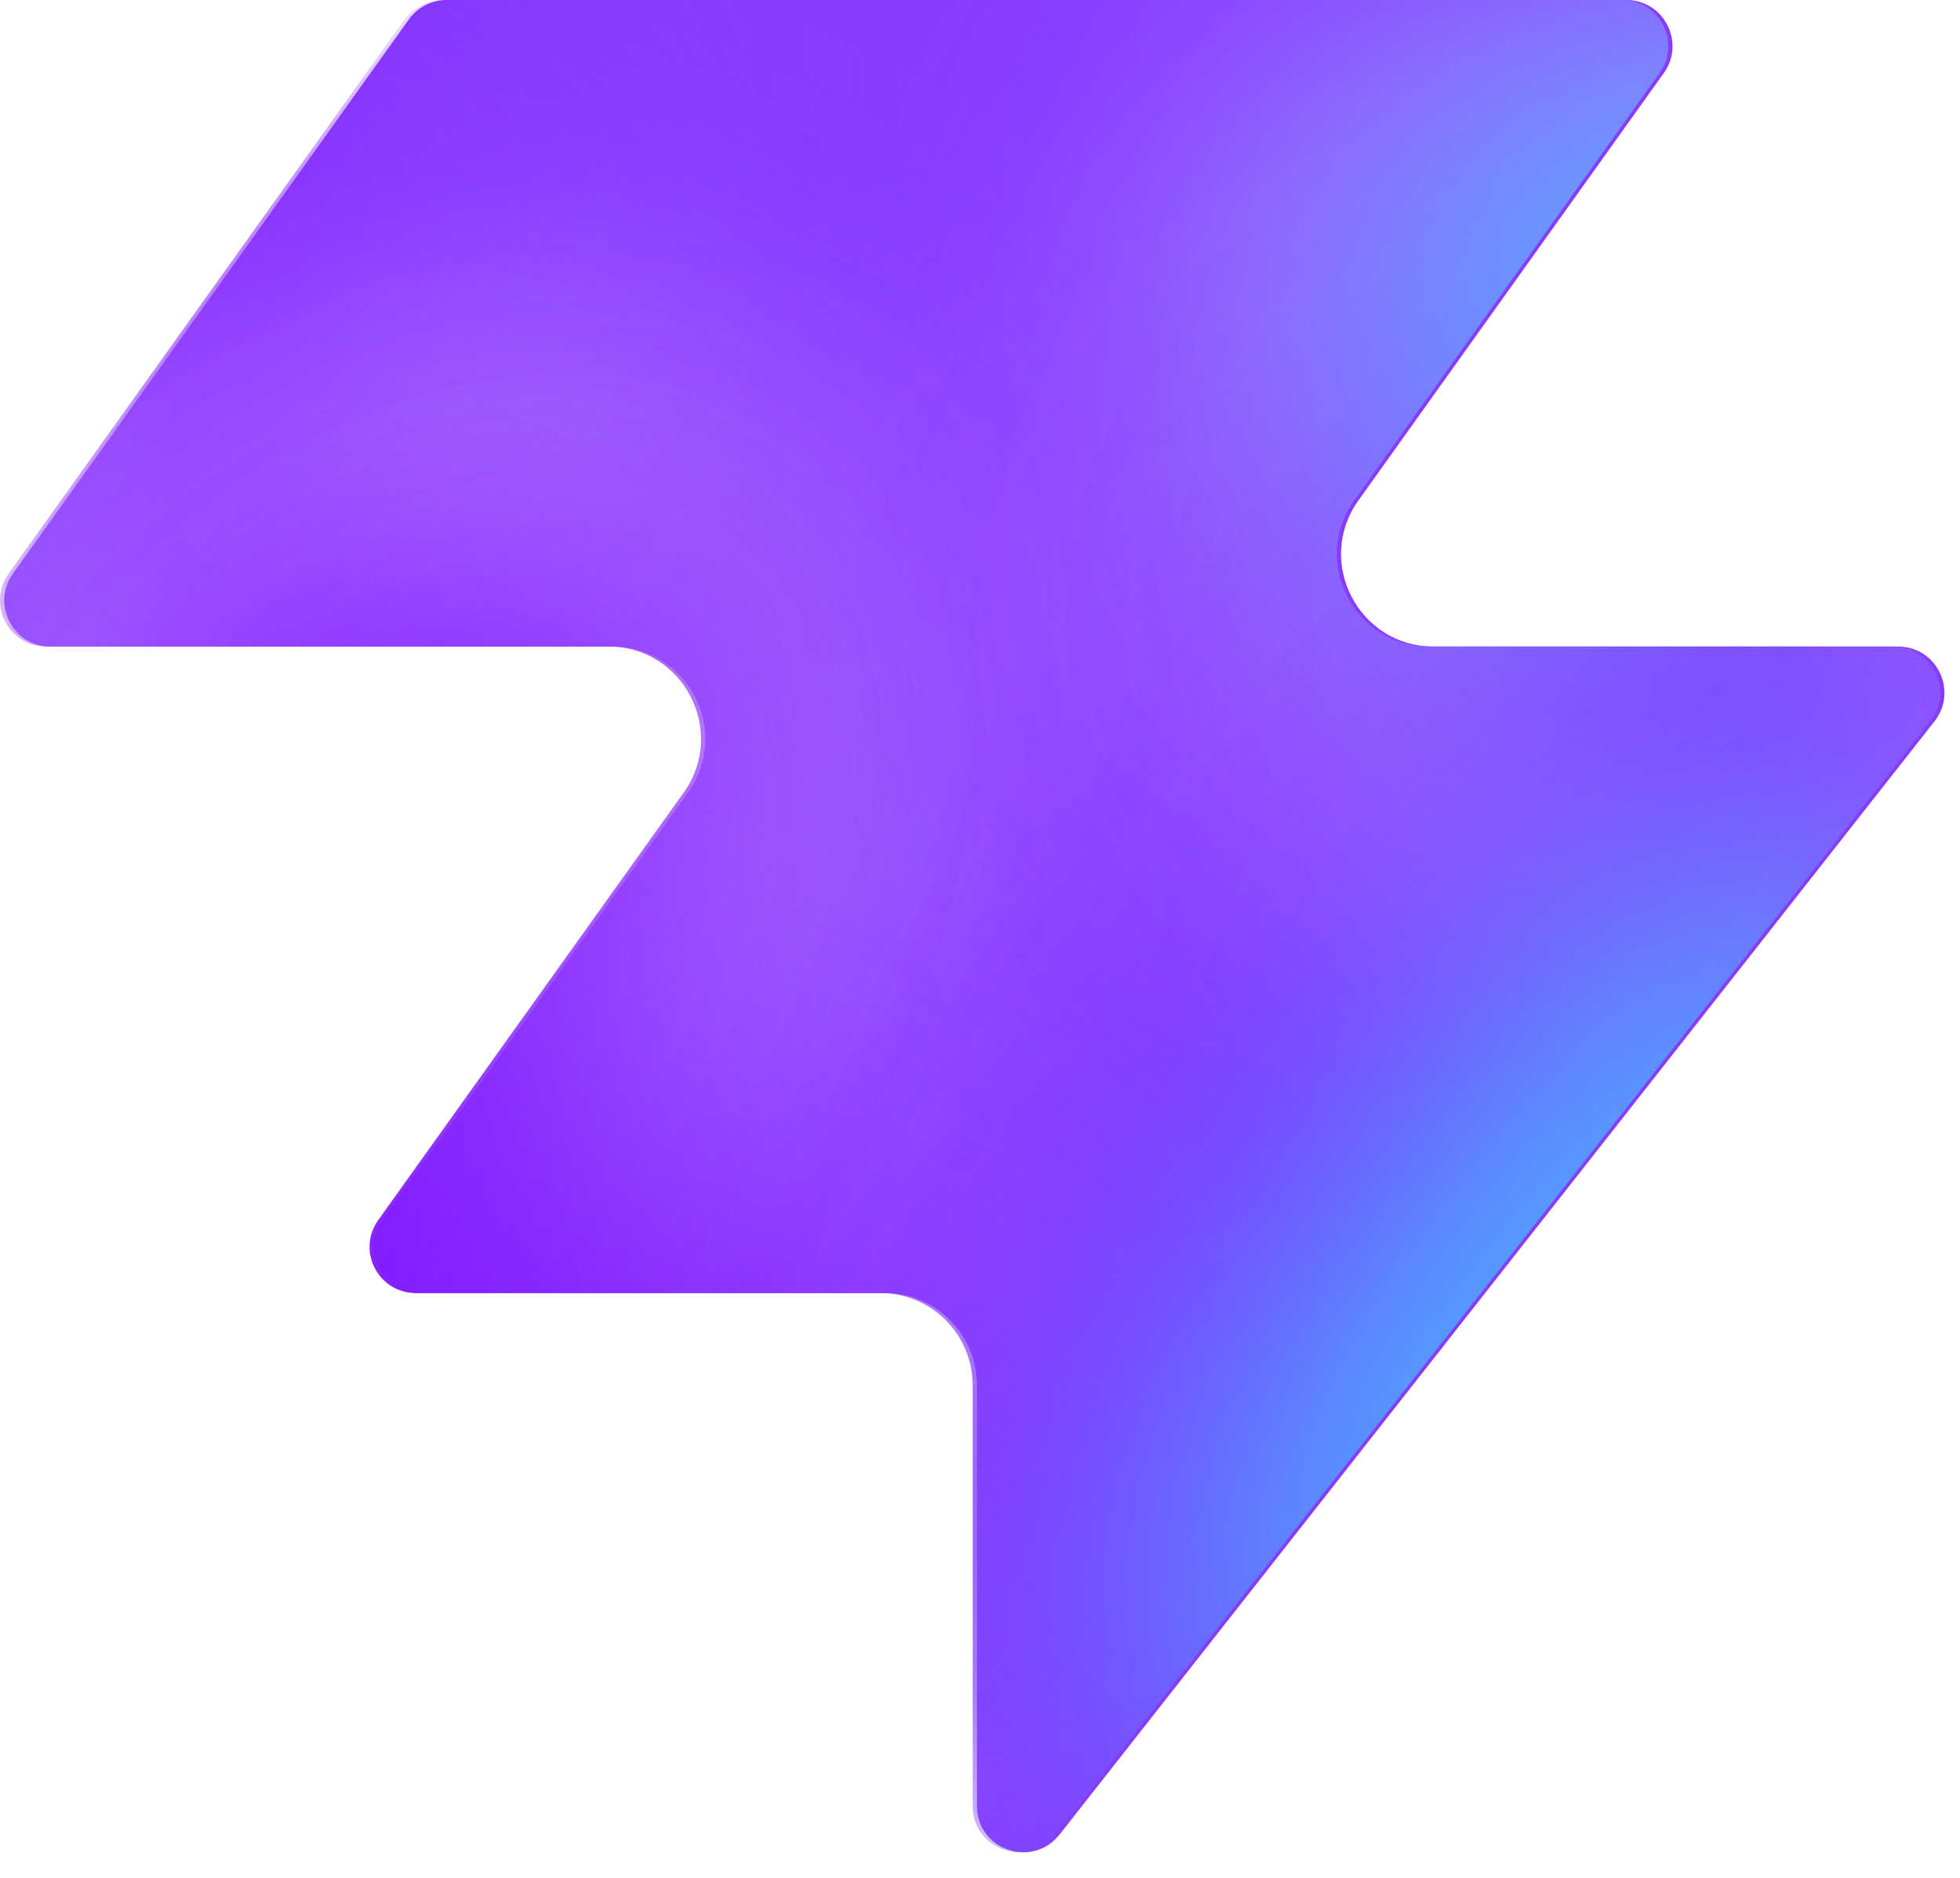
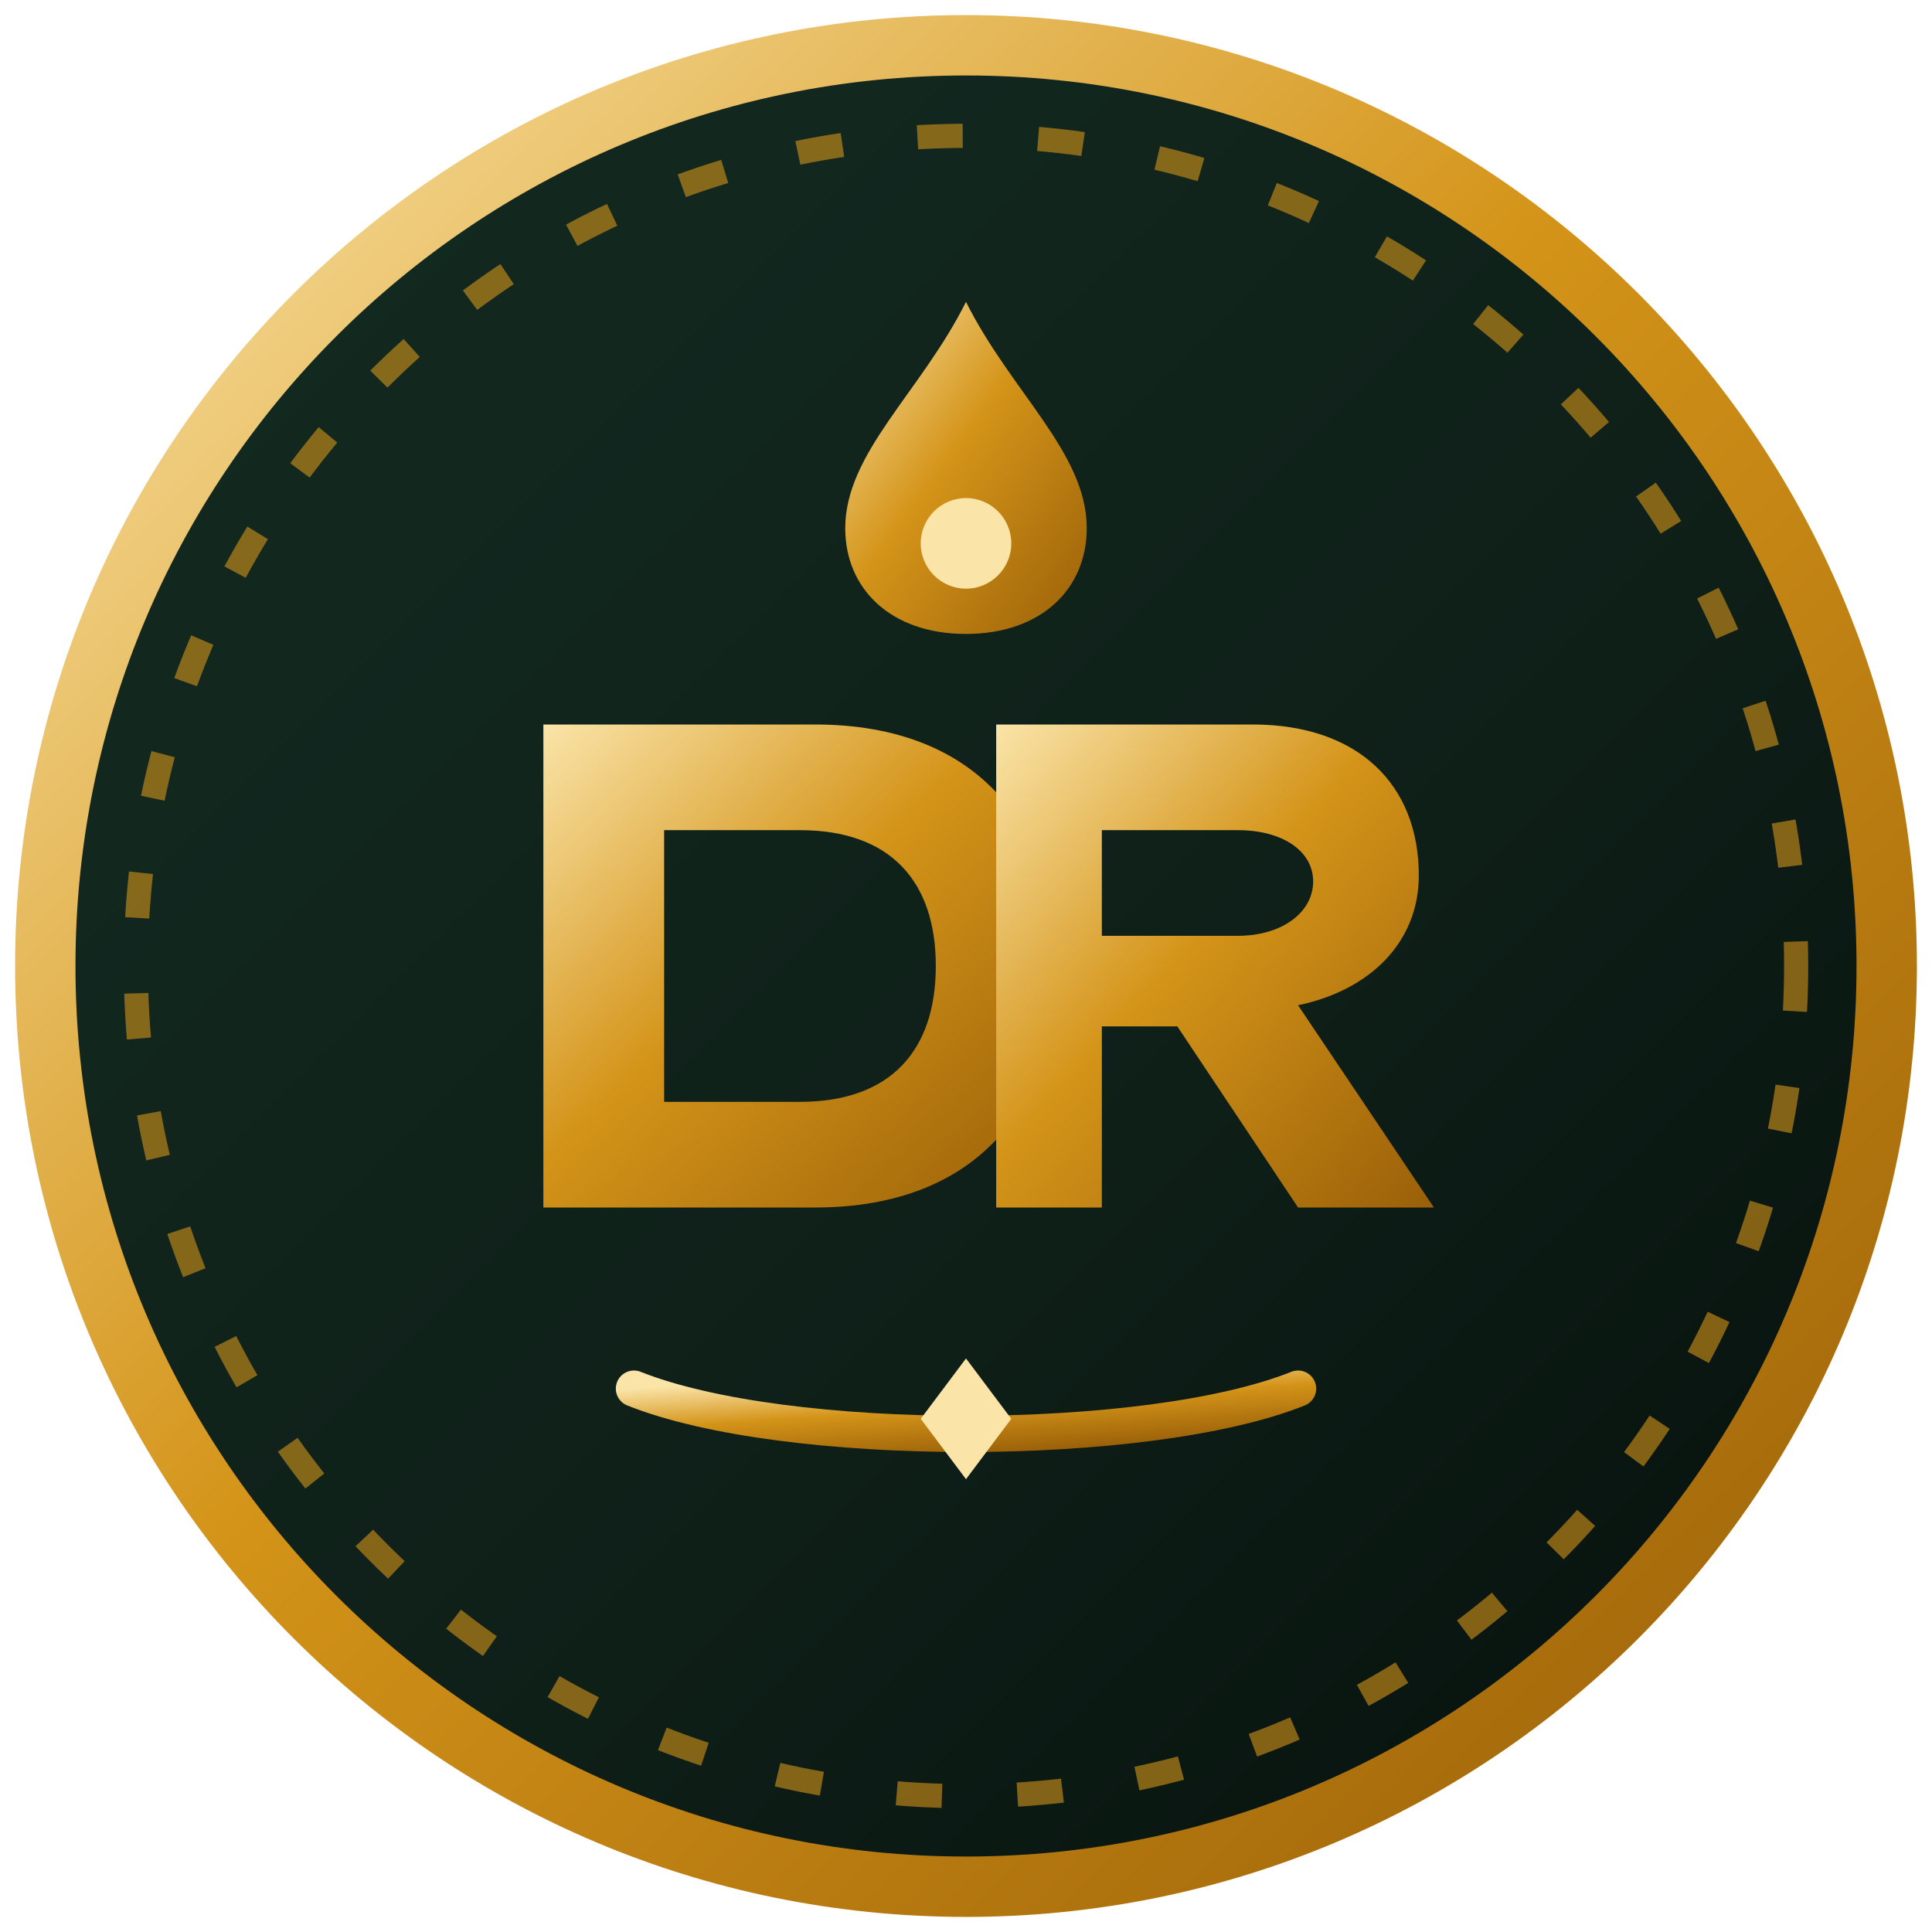
- <svg xmlns="http://www.w3.org/2000/svg" width="48" height="46" fill="none" viewBox="0 0 48 46">
-   <path fill="#863bff" d="M25.946 44.938c-.664.845-2.021.375-2.021-.698V33.937a2.26 2.26 0 0 0-2.262-2.262H10.287c-.92 0-1.456-1.04-.92-1.788l7.48-10.471c1.07-1.497 0-3.578-1.842-3.578H1.237c-.92 0-1.456-1.04-.92-1.788L10.013.474c.214-.297.556-.474.92-.474h28.894c.92 0 1.456 1.04.92 1.788l-7.48 10.471c-1.07 1.498 0 3.579 1.842 3.579h11.377c.943 0 1.473 1.088.89 1.83L25.947 44.94z" style="fill:#863bff;fill:color(display-p3 .525 .23 1);fill-opacity:1" />
-   <mask id="a" width="48" height="46" x="0" y="0" maskUnits="userSpaceOnUse" style="mask-type:alpha">
-     <path fill="#000" d="M25.842 44.938c-.664.844-2.021.375-2.021-.698V33.937a2.26 2.26 0 0 0-2.262-2.262H10.183c-.92 0-1.456-1.04-.92-1.788l7.48-10.471c1.07-1.498 0-3.579-1.842-3.579H1.133c-.92 0-1.456-1.04-.92-1.787L9.91.473c.214-.297.556-.474.92-.474h28.894c.92 0 1.456 1.04.92 1.788l-7.48 10.471c-1.07 1.498 0 3.578 1.842 3.578h11.377c.943 0 1.473 1.088.89 1.832L25.843 44.94z" style="fill:#000;fill-opacity:1" />
-   </mask>
-   <g mask="url(#a)">
-     <g filter="url(#b)">
-       <ellipse cx="5.508" cy="14.704" fill="#ede6ff" rx="5.508" ry="14.704" style="fill:#ede6ff;fill:color(display-p3 .927 .903 1);fill-opacity:1" transform="matrix(.00324 1 1 -.00324 -4.47 31.516)" />
-     </g>
-     <g filter="url(#c)">
-       <ellipse cx="10.399" cy="29.851" fill="#ede6ff" rx="10.399" ry="29.851" style="fill:#ede6ff;fill:color(display-p3 .927 .903 1);fill-opacity:1" transform="matrix(.00324 1 1 -.00324 -39.328 7.883)" />
-     </g>
-     <g filter="url(#d)">
-       <ellipse cx="5.508" cy="30.487" fill="#7e14ff" rx="5.508" ry="30.487" style="fill:#7e14ff;fill:color(display-p3 .492 .077 1);fill-opacity:1" transform="rotate(89.814 -25.913 -14.639)scale(1 -1)" />
-     </g>
-     <g filter="url(#e)">
-       <ellipse cx="5.508" cy="30.599" fill="#7e14ff" rx="5.508" ry="30.599" style="fill:#7e14ff;fill:color(display-p3 .492 .077 1);fill-opacity:1" transform="rotate(89.814 -32.644 -3.334)scale(1 -1)" />
-     </g>
-     <g filter="url(#f)">
-       <ellipse cx="5.508" cy="30.599" fill="#7e14ff" rx="5.508" ry="30.599" style="fill:#7e14ff;fill:color(display-p3 .492 .077 1);fill-opacity:1" transform="matrix(.00324 1 1 -.00324 -34.34 30.47)" />
-     </g>
-     <g filter="url(#g)">
-       <ellipse cx="14.072" cy="22.078" fill="#ede6ff" rx="14.072" ry="22.078" style="fill:#ede6ff;fill:color(display-p3 .927 .903 1);fill-opacity:1" transform="rotate(93.35 24.506 48.493)scale(-1 1)" />
-     </g>
-     <g filter="url(#h)">
-       <ellipse cx="3.47" cy="21.501" fill="#7e14ff" rx="3.47" ry="21.501" style="fill:#7e14ff;fill:color(display-p3 .492 .077 1);fill-opacity:1" transform="rotate(89.009 28.708 47.59)scale(-1 1)" />
-     </g>
-     <g filter="url(#i)">
-       <ellipse cx="3.47" cy="21.501" fill="#7e14ff" rx="3.47" ry="21.501" style="fill:#7e14ff;fill:color(display-p3 .492 .077 1);fill-opacity:1" transform="rotate(89.009 28.708 47.59)scale(-1 1)" />
-     </g>
-     <g filter="url(#j)">
-       <ellipse cx=".387" cy="8.972" fill="#7e14ff" rx="4.407" ry="29.108" style="fill:#7e14ff;fill:color(display-p3 .492 .077 1);fill-opacity:1" transform="rotate(39.51 .387 8.972)" />
-     </g>
-     <g filter="url(#k)">
-       <ellipse cx="47.523" cy="-6.092" fill="#7e14ff" rx="4.407" ry="29.108" style="fill:#7e14ff;fill:color(display-p3 .492 .077 1);fill-opacity:1" transform="rotate(37.892 47.523 -6.092)" />
-     </g>
-     <g filter="url(#l)">
-       <ellipse cx="41.412" cy="6.333" fill="#47bfff" rx="5.971" ry="9.665" style="fill:#47bfff;fill:color(display-p3 .28 .748 1);fill-opacity:1" transform="rotate(37.892 41.412 6.333)" />
-     </g>
-     <g filter="url(#m)">
-       <ellipse cx="-1.879" cy="38.332" fill="#7e14ff" rx="4.407" ry="29.108" style="fill:#7e14ff;fill:color(display-p3 .492 .077 1);fill-opacity:1" transform="rotate(37.892 -1.88 38.332)" />
-     </g>
-     <g filter="url(#n)">
-       <ellipse cx="-1.879" cy="38.332" fill="#7e14ff" rx="4.407" ry="29.108" style="fill:#7e14ff;fill:color(display-p3 .492 .077 1);fill-opacity:1" transform="rotate(37.892 -1.88 38.332)" />
-     </g>
-     <g filter="url(#o)">
-       <ellipse cx="35.651" cy="29.907" fill="#7e14ff" rx="4.407" ry="29.108" style="fill:#7e14ff;fill:color(display-p3 .492 .077 1);fill-opacity:1" transform="rotate(37.892 35.651 29.907)" />
-     </g>
-     <g filter="url(#p)">
-       <ellipse cx="38.418" cy="32.4" fill="#47bfff" rx="5.971" ry="15.297" style="fill:#47bfff;fill:color(display-p3 .28 .748 1);fill-opacity:1" transform="rotate(37.892 38.418 32.4)" />
-     </g>
-   </g>
+ <svg xmlns="http://www.w3.org/2000/svg" viewBox="0 0 64 64" width="64" height="64">
  <defs>
-     <filter id="b" width="60.045" height="41.654" x="-19.77" y="16.149" color-interpolation-filters="sRGB" filterUnits="userSpaceOnUse">
-       <feFlood flood-opacity="0" result="BackgroundImageFix" />
-       <feBlend in="SourceGraphic" in2="BackgroundImageFix" result="shape" />
-       <feGaussianBlur result="effect1_foregroundBlur_2002_17158" stdDeviation="7.659" />
-     </filter>
-     <filter id="c" width="90.34" height="51.437" x="-54.613" y="-7.533" color-interpolation-filters="sRGB" filterUnits="userSpaceOnUse">
-       <feFlood flood-opacity="0" result="BackgroundImageFix" />
-       <feBlend in="SourceGraphic" in2="BackgroundImageFix" result="shape" />
-       <feGaussianBlur result="effect1_foregroundBlur_2002_17158" stdDeviation="7.659" />
-     </filter>
-     <filter id="d" width="79.355" height="29.4" x="-49.64" y="2.03" color-interpolation-filters="sRGB" filterUnits="userSpaceOnUse">
-       <feFlood flood-opacity="0" result="BackgroundImageFix" />
-       <feBlend in="SourceGraphic" in2="BackgroundImageFix" result="shape" />
-       <feGaussianBlur result="effect1_foregroundBlur_2002_17158" stdDeviation="4.596" />
-     </filter>
-     <filter id="e" width="79.579" height="29.4" x="-45.045" y="20.029" color-interpolation-filters="sRGB" filterUnits="userSpaceOnUse">
-       <feFlood flood-opacity="0" result="BackgroundImageFix" />
-       <feBlend in="SourceGraphic" in2="BackgroundImageFix" result="shape" />
-       <feGaussianBlur result="effect1_foregroundBlur_2002_17158" stdDeviation="4.596" />
-     </filter>
-     <filter id="f" width="79.579" height="29.4" x="-43.513" y="21.178" color-interpolation-filters="sRGB" filterUnits="userSpaceOnUse">
-       <feFlood flood-opacity="0" result="BackgroundImageFix" />
-       <feBlend in="SourceGraphic" in2="BackgroundImageFix" result="shape" />
-       <feGaussianBlur result="effect1_foregroundBlur_2002_17158" stdDeviation="4.596" />
-     </filter>
-     <filter id="g" width="74.749" height="58.852" x="15.756" y="-17.901" color-interpolation-filters="sRGB" filterUnits="userSpaceOnUse">
-       <feFlood flood-opacity="0" result="BackgroundImageFix" />
-       <feBlend in="SourceGraphic" in2="BackgroundImageFix" result="shape" />
-       <feGaussianBlur result="effect1_foregroundBlur_2002_17158" stdDeviation="7.659" />
-     </filter>
-     <filter id="h" width="61.377" height="25.362" x="23.548" y="2.284" color-interpolation-filters="sRGB" filterUnits="userSpaceOnUse">
-       <feFlood flood-opacity="0" result="BackgroundImageFix" />
-       <feBlend in="SourceGraphic" in2="BackgroundImageFix" result="shape" />
-       <feGaussianBlur result="effect1_foregroundBlur_2002_17158" stdDeviation="4.596" />
-     </filter>
-     <filter id="i" width="61.377" height="25.362" x="23.548" y="2.284" color-interpolation-filters="sRGB" filterUnits="userSpaceOnUse">
-       <feFlood flood-opacity="0" result="BackgroundImageFix" />
-       <feBlend in="SourceGraphic" in2="BackgroundImageFix" result="shape" />
-       <feGaussianBlur result="effect1_foregroundBlur_2002_17158" stdDeviation="4.596" />
-     </filter>
-     <filter id="j" width="56.045" height="63.649" x="-27.636" y="-22.853" color-interpolation-filters="sRGB" filterUnits="userSpaceOnUse">
-       <feFlood flood-opacity="0" result="BackgroundImageFix" />
-       <feBlend in="SourceGraphic" in2="BackgroundImageFix" result="shape" />
-       <feGaussianBlur result="effect1_foregroundBlur_2002_17158" stdDeviation="4.596" />
-     </filter>
-     <filter id="k" width="54.814" height="64.646" x="20.116" y="-38.415" color-interpolation-filters="sRGB" filterUnits="userSpaceOnUse">
-       <feFlood flood-opacity="0" result="BackgroundImageFix" />
-       <feBlend in="SourceGraphic" in2="BackgroundImageFix" result="shape" />
-       <feGaussianBlur result="effect1_foregroundBlur_2002_17158" stdDeviation="4.596" />
-     </filter>
-     <filter id="l" width="33.541" height="35.313" x="24.641" y="-11.323" color-interpolation-filters="sRGB" filterUnits="userSpaceOnUse">
-       <feFlood flood-opacity="0" result="BackgroundImageFix" />
-       <feBlend in="SourceGraphic" in2="BackgroundImageFix" result="shape" />
-       <feGaussianBlur result="effect1_foregroundBlur_2002_17158" stdDeviation="4.596" />
-     </filter>
-     <filter id="m" width="54.814" height="64.646" x="-29.286" y="6.009" color-interpolation-filters="sRGB" filterUnits="userSpaceOnUse">
-       <feFlood flood-opacity="0" result="BackgroundImageFix" />
-       <feBlend in="SourceGraphic" in2="BackgroundImageFix" result="shape" />
-       <feGaussianBlur result="effect1_foregroundBlur_2002_17158" stdDeviation="4.596" />
-     </filter>
-     <filter id="n" width="54.814" height="64.646" x="-29.286" y="6.009" color-interpolation-filters="sRGB" filterUnits="userSpaceOnUse">
-       <feFlood flood-opacity="0" result="BackgroundImageFix" />
-       <feBlend in="SourceGraphic" in2="BackgroundImageFix" result="shape" />
-       <feGaussianBlur result="effect1_foregroundBlur_2002_17158" stdDeviation="4.596" />
-     </filter>
-     <filter id="o" width="54.814" height="64.646" x="8.244" y="-2.416" color-interpolation-filters="sRGB" filterUnits="userSpaceOnUse">
-       <feFlood flood-opacity="0" result="BackgroundImageFix" />
-       <feBlend in="SourceGraphic" in2="BackgroundImageFix" result="shape" />
-       <feGaussianBlur result="effect1_foregroundBlur_2002_17158" stdDeviation="4.596" />
-     </filter>
-     <filter id="p" width="39.409" height="43.623" x="18.713" y="10.588" color-interpolation-filters="sRGB" filterUnits="userSpaceOnUse">
-       <feFlood flood-opacity="0" result="BackgroundImageFix" />
-       <feBlend in="SourceGraphic" in2="BackgroundImageFix" result="shape" />
-       <feGaussianBlur result="effect1_foregroundBlur_2002_17158" stdDeviation="4.596" />
-     </filter>
+     <linearGradient id="gold" x1="0%" y1="0%" x2="100%" y2="100%">
+       <stop offset="0%" stop-color="#fae4a8" />
+       <stop offset="45%" stop-color="#d49419" />
+       <stop offset="100%" stop-color="#9a6008" />
+     </linearGradient>
+     <linearGradient id="obsidian" x1="0%" y1="0%" x2="100%" y2="100%">
+       <stop offset="0%" stop-color="#142c22" />
+       <stop offset="60%" stop-color="#0e1f18" />
+       <stop offset="100%" stop-color="#060f0b" />
+     </linearGradient>
  </defs>
+   <circle cx="32" cy="32" r="30.5" fill="url(#obsidian)" stroke="url(#gold)" stroke-width="2" />
+   <circle cx="32" cy="32" r="27.5" fill="none" stroke="#d49419" stroke-width="0.8" stroke-dasharray="1.5 2.5" opacity="0.6" />
+   <path d="M32 10 C30.5 13 28 15 28 17.5 C28 19.5 29.5 21 32 21 C34.5 21 36 19.5 36 17.5 C36 15 33.5 13 32 10 Z" fill="url(#gold)" />
+   <circle cx="32" cy="18" r="1.5" fill="#fae4a8" />
+   <path d="M 18 24 L 27 24 C 32.5 24 35 27.5 35 32 C 35 36.5 32.5 40 27 40 L 18 40 Z M 22 27.5 L 22 36.5 L 26.5 36.5 C 29.5 36.5 31 34.8 31 32 C 31 29.2 29.5 27.5 26.5 27.5 Z" fill="url(#gold)" />
+   <path d="M 33 24 L 41.5 24 C 45 24 47 26 47 29 C 47 31.2 45.4 32.8 43 33.3 L 47.5 40 L 43 40 L 39 34 L 36.5 34 L 36.5 40 L 33 40 Z M 36.5 27.5 L 36.5 31 L 41 31 C 42.5 31 43.5 30.2 43.5 29.2 C 43.5 28.2 42.5 27.5 41 27.5 Z" fill="url(#gold)" />
+   <path d="M 21 46 C 26 48 38 48 43 46" fill="none" stroke="url(#gold)" stroke-width="1.2" stroke-linecap="round" />
+   <polygon points="32,45 33.5,47 32,49 30.5,47" fill="#fae4a8" />
</svg>
